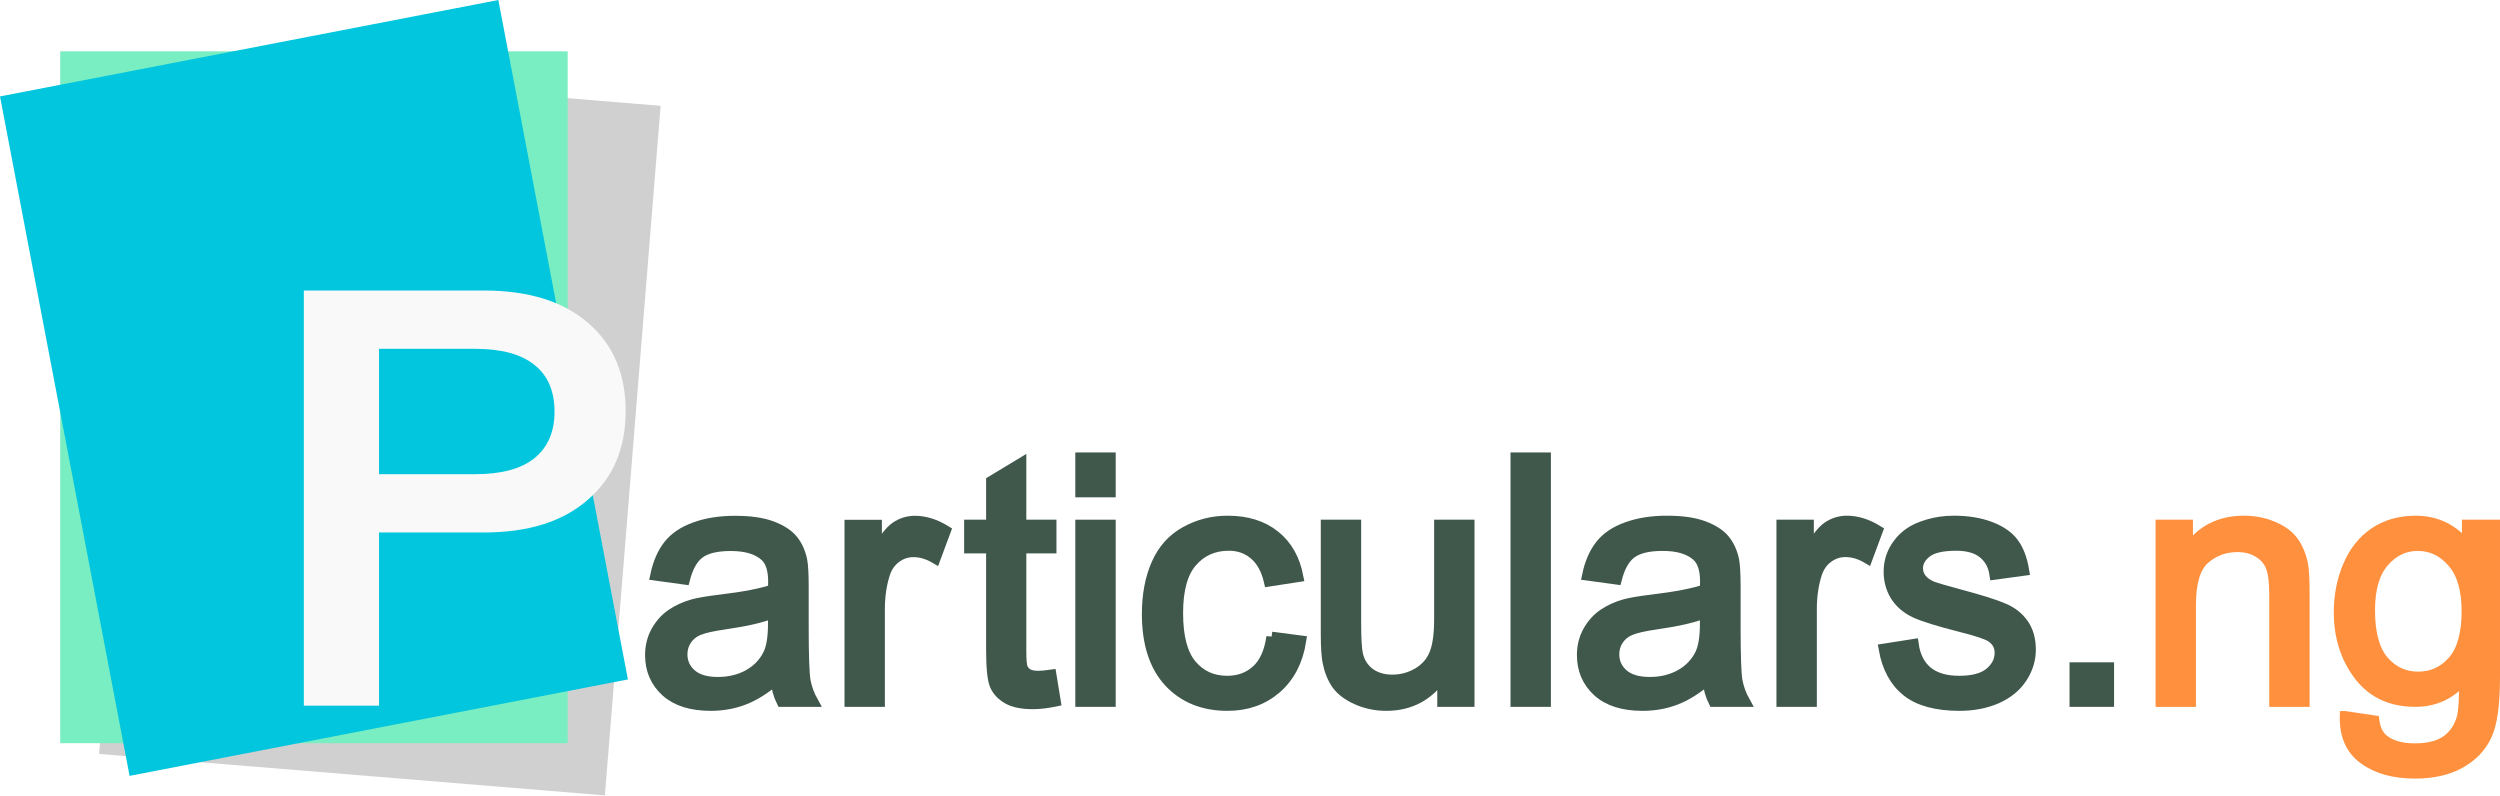
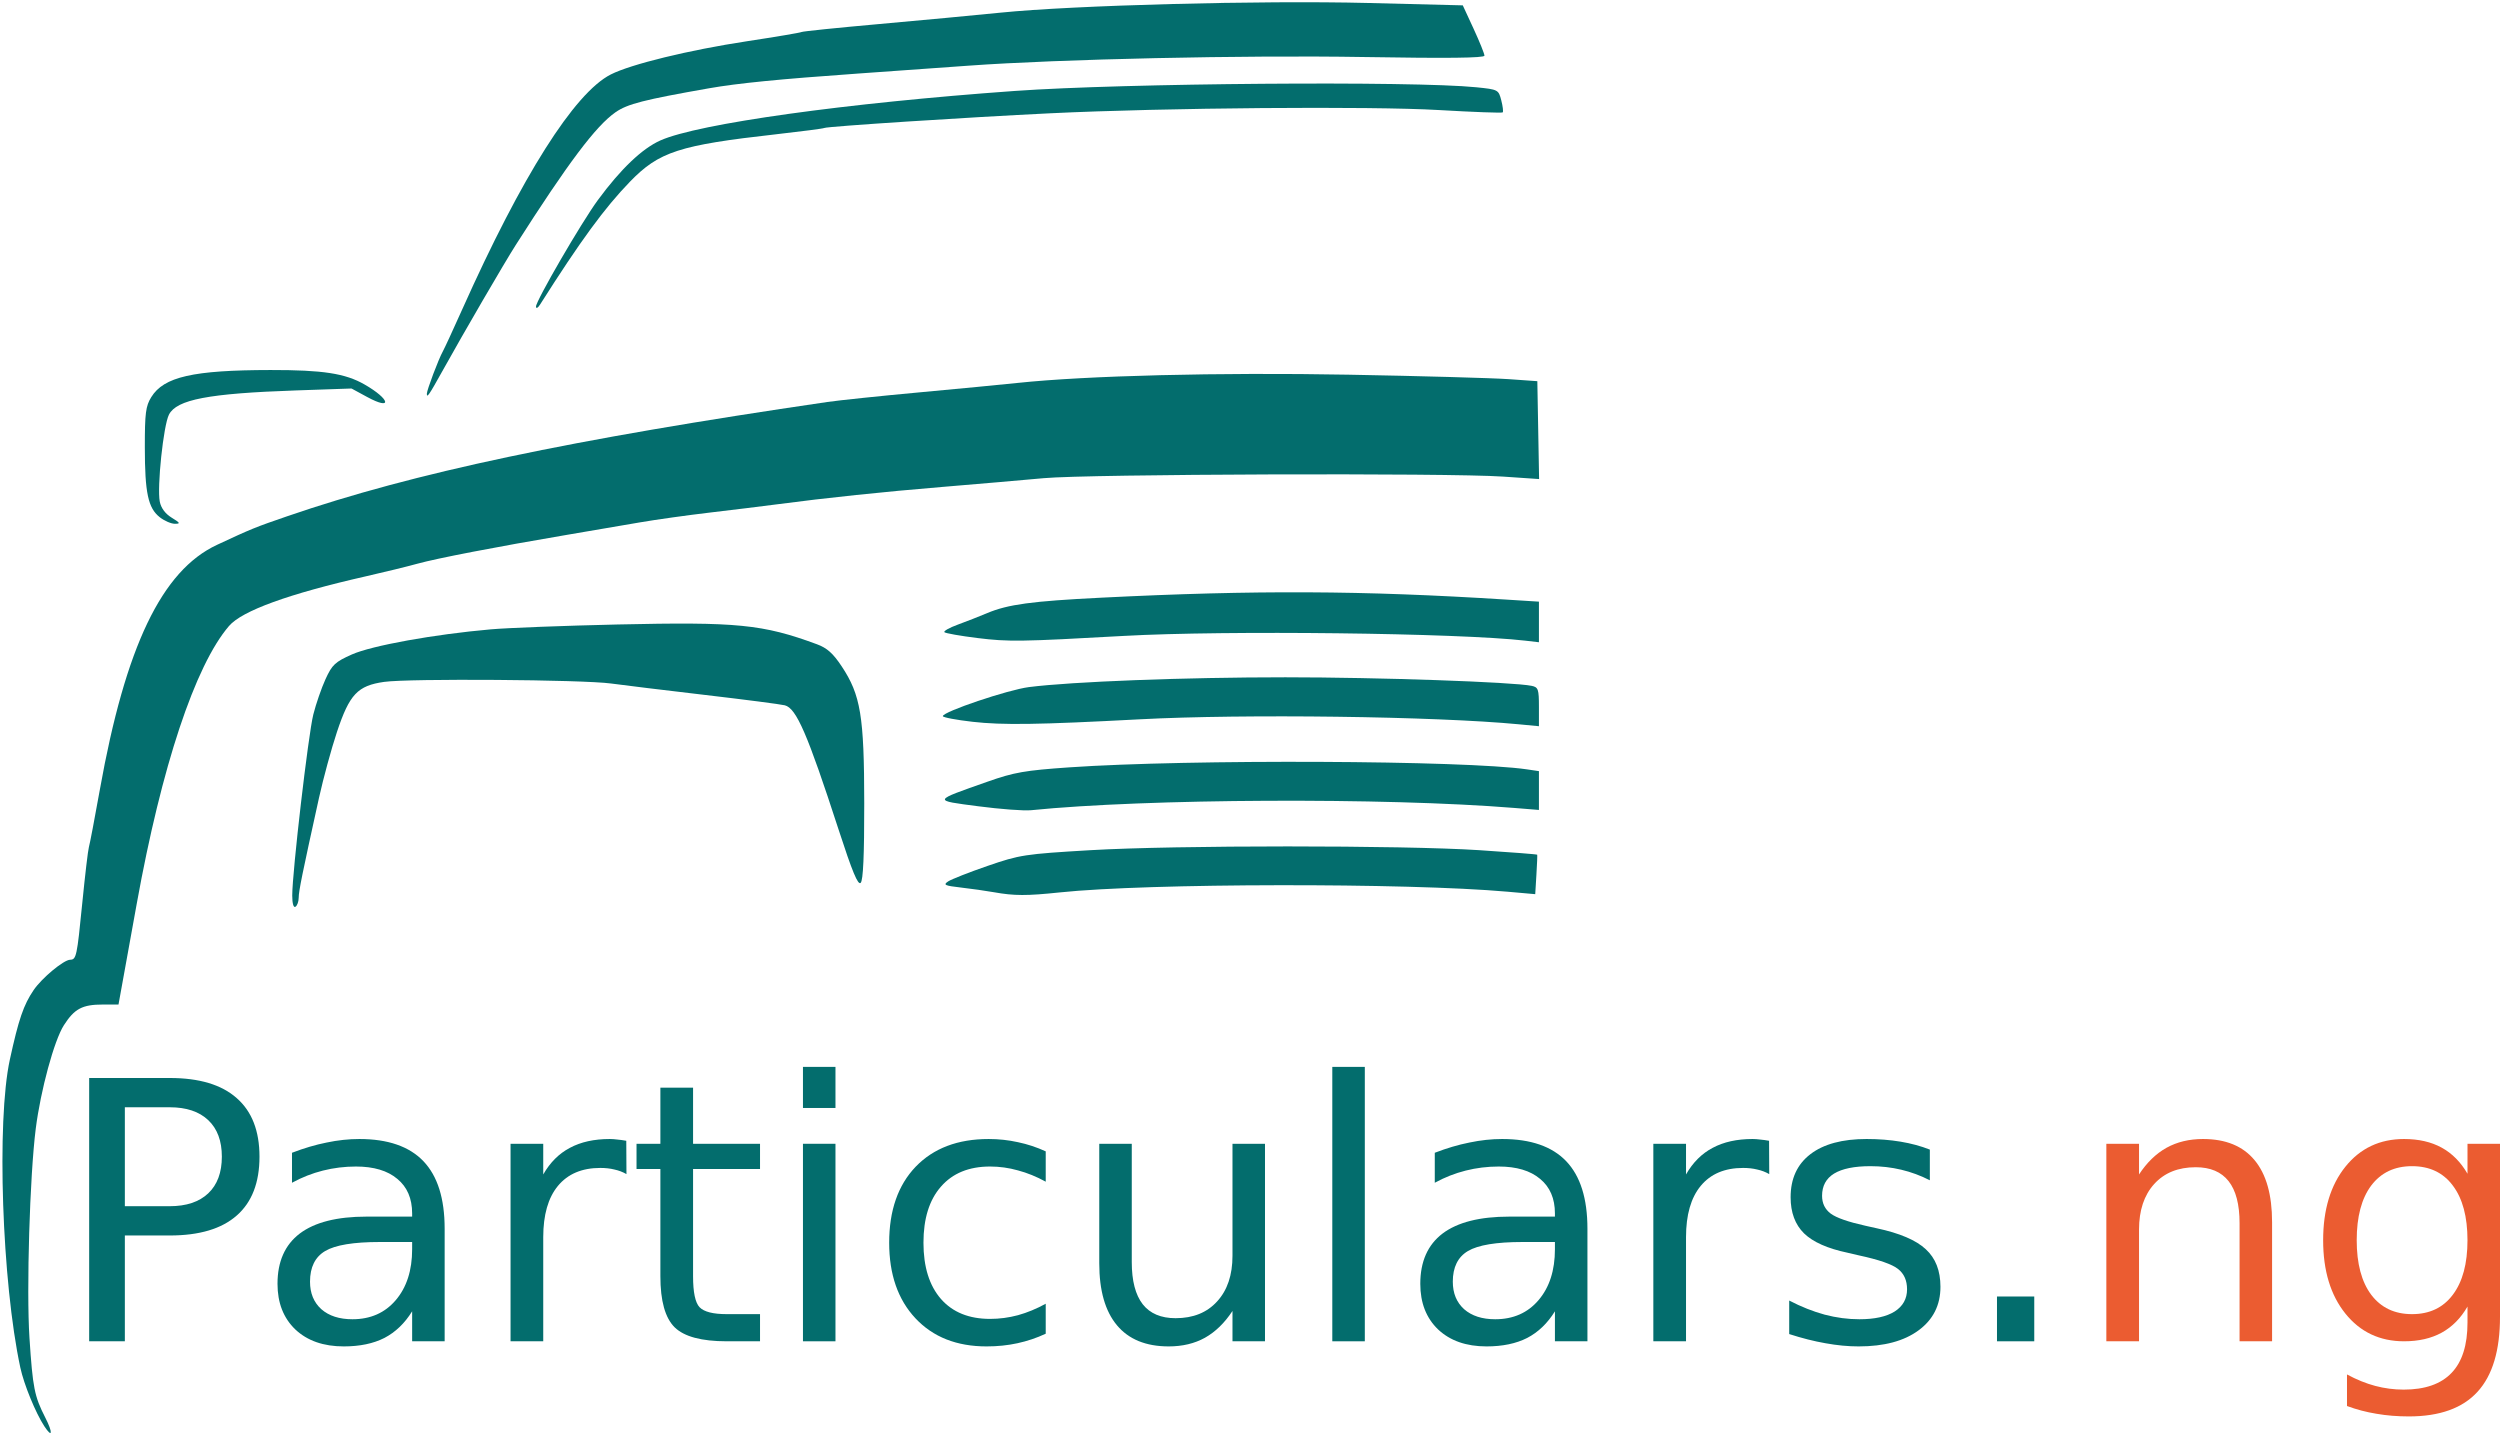
- <svg xmlns="http://www.w3.org/2000/svg" xmlns:xlink="http://www.w3.org/1999/xlink" id="062a65d4-6310-416e-8fb8-777315adf84b" data-name="Layer 1" width="1439.397" height="457.957" viewBox="0 0 1439.397 457.957" version="1.1">
-   <defs id="defs1481">
-     <linearGradient id="7db19e5e-7cc3-41df-8a16-c81cf46c1195" x1="758.38" y1="801.59" x2="758.38" y2="131.56" gradientTransform="rotate(4.65,1291.924,-1733.373)" gradientUnits="userSpaceOnUse">
-       <stop offset="0" stop-color="gray" stop-opacity="0.25" id="stop1463" />
-       <stop offset="0.54" stop-color="gray" stop-opacity="0.12" id="stop1465" />
-       <stop offset="1" stop-color="gray" stop-opacity="0.1" id="stop1467" />
-     </linearGradient>
-     <linearGradient id="87908c47-1c47-4a2f-b745-20cb7009bb75" x1="685.97" y1="797.2" x2="685.97" y2="126.94" gradientTransform="rotate(-10.87,147.5152,1302.021)" xlink:href="#7db19e5e-7cc3-41df-8a16-c81cf46c1195" />
-     <linearGradient id="f482b758-09b8-4320-b57c-ecd1bdf3658e" x1="517.93" y1="719.46" x2="517.93" y2="49.68" xlink:href="#7db19e5e-7cc3-41df-8a16-c81cf46c1195" gradientTransform="matrix(1.33851,0,0,1.33851,15.35632,0)" />
-     <linearGradient id="720977dd-28dd-4cd1-b9d4-02f8d793e7ce" x1="553.48" y1="380.79" x2="559.93" y2="535.01" gradientTransform="matrix(-1.33851,0.0133851,-0.0133851,-1.33851,1461.884,834.0657)" gradientUnits="userSpaceOnUse">
-       <stop offset="0" stop-opacity="0.12" id="stop1472" />
-       <stop offset="0.55" stop-opacity="0.09" id="stop1474" />
-       <stop offset="1" stop-opacity="0.02" id="stop1476" />
-     </linearGradient>
-     <linearGradient id="e8979000-d63e-4fe0-8af1-0dfdd65d3420" x1="356.17" y1="639.4" x2="356.17" y2="574" xlink:href="#7db19e5e-7cc3-41df-8a16-c81cf46c1195" gradientTransform="matrix(1.33851,0,0,1.33851,15.35632,-630.1495)" />
-     <linearGradient id="3889af47-bc7c-4009-b8ee-af9d60c73d61" x1="296" y1="675.66" x2="296" y2="478.3" xlink:href="#7db19e5e-7cc3-41df-8a16-c81cf46c1195" gradientTransform="translate(103.3019,-65)" />
-     <linearGradient gradientUnits="userSpaceOnUse" y2="513.71" x2="654.16" y1="770.88" x1="654.16" id="acc8b6a5-9f39-4130-a42e-d6ce30e2b206" gradientTransform="translate(1377.424,71.99365)">
-       <stop id="stop1940" stop-opacity="0.25" stop-color="gray" offset="0" />
-       <stop id="stop1942" stop-opacity="0.12" stop-color="gray" offset="0.54" />
-       <stop id="stop1944" stop-opacity="0.1" stop-color="gray" offset="1" />
-     </linearGradient>
-     <linearGradient gradientTransform="matrix(1.33851,0,0,1.33851,15.35632,0)" xlink:href="#7db19e5e-7cc3-41df-8a16-c81cf46c1195" y2="574" x2="356.17" y1="639.4" x1="356.17" id="e8979000-d63e-4fe0-8af1-0dfdd65d3420-8" />
+ <svg xmlns="http://www.w3.org/2000/svg" width="659.151" height="383" viewBox="0 0 659.151 383" version="1.1" id="svg14">
+   <defs id="defs6">
+     <style id="style4">
+       .cls-1 {
+         font-size: 59.074px;
+         text-anchor: end;
+         fill: #036d6d;
+         font-family: Caviar Dreams;
+       }
+ 
+       .cls-2 {
+         fill: #eb5c31;
+       }
+     </style>
+     <style id="style4-5">
+       .cls-1 {
+         font-size: 59.074px;
+         text-anchor: end;
+         fill: #036d6d;
+         font-family: Caviar Dreams;
+       }
+ 
+       .cls-2 {
+         fill: #eb5c31;
+       }
+     </style>
  </defs>
-   <g id="g6069">
-     <g id="g6044">
-       <path id="polygon1485-7" d="M 89.159,37.041 380.36,60.92 348.267,457.957 57.066,434.078 Z" style="fill:#d0d0d0;fill-opacity:1;stroke:none;stroke-width:1.777;stroke-miterlimit:4;stroke-dasharray:none;stroke-opacity:1" />
-       <path id="rect1493-9" d="m 34.68,29.547 h 292.165 V 427.898 H 34.68 Z" style="fill:#79eec3;fill-opacity:1;stroke:none;stroke-width:1.777;stroke-miterlimit:4;stroke-dasharray:none;stroke-opacity:1" />
-       <path id="polygon1489-1" d="M -4.12e-6,55.514 286.919,0 361.524,391.196 74.605,446.71 Z" style="fill:#02c6dd;fill-opacity:1;stroke:none;stroke-width:1.777;stroke-miterlimit:4;stroke-dasharray:none;stroke-opacity:1" />
-     </g>
-     <g id="g6039">
-       <g id="text5828" style="font-style:normal;font-variant:normal;font-weight:bold;font-stretch:normal;font-size:335.682px;line-height:1.25;font-family:Muli;-inkscape-font-specification:'Muli Bold';letter-spacing:0px;word-spacing:0px;fill:#f9f9f9;fill-opacity:1;stroke:none;stroke-width:12.588" aria-label="P" transform="translate(-193.1675,-1178.437)">
-         <path id="path5879" style="font-style:normal;font-variant:normal;font-weight:bold;font-stretch:normal;font-family:Muli;-inkscape-font-specification:'Muli Bold';fill:#f9f9f9;stroke-width:12.588" d="m 368.094,1345.707 h 103.726 q 38.603,0 60.087,18.798 21.484,18.462 21.484,50.688 0,32.225 -21.819,51.024 -21.484,18.798 -59.751,18.798 h -60.423 v 99.698 h -43.303 z m 98.691,105.74 q 22.491,0 33.904,-9.063 11.749,-9.399 11.749,-26.855 0,-17.791 -11.413,-26.855 -11.413,-9.399 -34.24,-9.399 h -55.388 v 72.172 z" />
+   <g id="g1047">
+     <g id="g1020">
+       <g aria-label="Particulars.ng" transform="scale(1.00093,0.9990708)" style="font-size:95.316px;font-family:'Caviar Dreams';text-anchor:end;fill:#036d6d;stroke-width:1.613" id="Particulars.ng">
+         <path d="m 32.888,292.215 v 26.109 h 11.821 q 6.562,0 10.146,-3.397 3.584,-3.397 3.584,-9.681 0,-6.236 -3.584,-9.634 -3.584,-3.397 -10.146,-3.397 z m -9.401,-7.726 h 21.223 q 11.682,0 17.639,5.306 6.004,5.259 6.004,15.452 0,10.286 -6.004,15.545 -5.957,5.259 -17.639,5.259 H 32.888 v 27.925 h -9.401 z" style="stroke-width:1.613" id="path821" />
+         <path d="m 100.047,327.772 q -10.379,0 -14.381,2.374 -4.003,2.374 -4.003,8.098 0,4.561 2.979,7.26 3.025,2.653 8.191,2.653 7.121,0 11.403,-5.026 4.328,-5.073 4.328,-13.45 v -1.908 z m 17.081,-3.537 v 29.74 h -8.564 v -7.912 q -2.932,4.747 -7.307,7.028 -4.375,2.234 -10.704,2.234 -8.005,0 -12.752,-4.468 -4.701,-4.514 -4.701,-12.054 0,-8.796 5.864,-13.264 5.911,-4.468 17.592,-4.468 h 12.008 v -0.838 q 0,-5.911 -3.909,-9.122 -3.863,-3.258 -10.891,-3.258 -4.468,0 -8.703,1.07 -4.235,1.07 -8.145,3.211 v -7.912 q 4.701,-1.815 9.122,-2.699 4.421,-0.931 8.61,-0.931 11.309,0 16.894,5.864 5.585,5.864 5.585,17.779 z" style="stroke-width:1.613" id="path823" />
+         <path d="m 165.018,309.854 q -1.443,-0.838 -3.165,-1.21 -1.675,-0.419 -3.723,-0.419 -7.26,0 -11.17,4.747 -3.863,4.701 -3.863,13.543 v 27.459 h -8.61 v -52.126 h 8.61 v 8.098 q 2.699,-4.747 7.028,-7.028 4.328,-2.327 10.518,-2.327 0.884,0 1.955,0.14 1.07,0.093 2.374,0.326 z" style="stroke-width:1.613" id="path825" />
+         <path d="m 182.564,287.049 v 14.8 h 17.639 v 6.655 H 182.564 v 28.297 q 0,6.376 1.722,8.191 1.769,1.815 7.121,1.815 h 8.796 v 7.167 h -8.796 q -9.913,0 -13.683,-3.677 -3.77,-3.723 -3.77,-13.497 v -28.297 h -6.283 v -6.655 h 6.283 v -14.8 z" style="stroke-width:1.613" id="path827" />
+         <path d="m 211.512,301.849 h 8.564 v 52.126 h -8.564 z m 0,-20.292 h 8.564 v 10.844 h -8.564 z" style="stroke-width:1.613" id="path829" />
+         <path d="m 275.46,303.85 v 8.005 q -3.63,-2.001 -7.307,-2.979 -3.63,-1.024 -7.353,-1.024 -8.331,0 -12.938,5.306 -4.608,5.259 -4.608,14.8 0,9.541 4.608,14.847 4.608,5.259 12.938,5.259 3.723,0 7.353,-0.977 3.677,-1.024 7.307,-3.025 v 7.912 q -3.584,1.675 -7.447,2.513 -3.816,0.838 -8.145,0.838 -11.775,0 -18.709,-7.4 -6.935,-7.4 -6.935,-19.966 0,-12.752 6.981,-20.059 7.028,-7.307 19.221,-7.307 3.956,0 7.726,0.838 3.77,0.791 7.307,2.42 z" style="stroke-width:1.613" id="path831" />
+         <path d="m 289.562,333.404 v -31.555 h 8.564 v 31.229 q 0,7.4 2.886,11.123 2.886,3.677 8.657,3.677 6.935,0 10.937,-4.421 4.049,-4.421 4.049,-12.054 v -29.553 h 8.564 v 52.126 h -8.564 v -8.005 q -3.118,4.747 -7.26,7.074 -4.096,2.28 -9.541,2.28 -8.982,0 -13.636,-5.585 -4.654,-5.585 -4.654,-16.336 z M 311.11,300.592 Z" style="stroke-width:1.613" id="path833" />
+         <path d="m 350.949,281.557 h 8.564 v 72.418 h -8.564 z" style="stroke-width:1.613" id="path835" />
+         <path d="m 401.074,327.772 q -10.379,0 -14.381,2.374 -4.003,2.374 -4.003,8.098 0,4.561 2.979,7.26 3.025,2.653 8.191,2.653 7.121,0 11.403,-5.026 4.328,-5.073 4.328,-13.45 v -1.908 z m 17.081,-3.537 v 29.74 h -8.564 v -7.912 q -2.932,4.747 -7.307,7.028 -4.375,2.234 -10.704,2.234 -8.005,0 -12.752,-4.468 -4.701,-4.514 -4.701,-12.054 0,-8.796 5.864,-13.264 5.911,-4.468 17.592,-4.468 h 12.008 v -0.838 q 0,-5.911 -3.909,-9.122 -3.863,-3.258 -10.891,-3.258 -4.468,0 -8.703,1.07 -4.235,1.07 -8.145,3.211 v -7.912 q 4.701,-1.815 9.122,-2.699 4.421,-0.931 8.61,-0.931 11.309,0 16.894,5.864 5.585,5.864 5.585,17.779 z" style="stroke-width:1.613" id="path837" />
+         <path d="m 466.045,309.854 q -1.443,-0.838 -3.165,-1.21 -1.675,-0.419 -3.723,-0.419 -7.26,0 -11.17,4.747 -3.863,4.701 -3.863,13.543 v 27.459 h -8.61 v -52.126 h 8.61 v 8.098 q 2.699,-4.747 7.028,-7.028 4.328,-2.327 10.518,-2.327 0.884,0 1.955,0.14 1.07,0.093 2.374,0.326 z" style="stroke-width:1.613" id="path839" />
+         <path d="m 508.351,303.385 v 8.098 q -3.63,-1.862 -7.54,-2.792 -3.909,-0.931 -8.098,-0.931 -6.376,0 -9.587,1.955 -3.165,1.955 -3.165,5.864 0,2.979 2.281,4.701 2.28,1.675 9.169,3.211 l 2.932,0.652 q 9.122,1.955 12.938,5.538 3.863,3.537 3.863,9.913 0,7.26 -5.771,11.496 -5.725,4.235 -15.777,4.235 -4.189,0 -8.75,-0.838 -4.514,-0.791 -9.541,-2.42 v -8.843 q 4.747,2.467 9.355,3.723 4.608,1.21 9.122,1.21 6.05,0 9.308,-2.048 3.258,-2.094 3.258,-5.864 0,-3.491 -2.374,-5.352 -2.327,-1.862 -10.286,-3.584 l -2.979,-0.698 q -7.959,-1.675 -11.496,-5.12 -3.537,-3.491 -3.537,-9.541 0,-7.353 5.213,-11.356 5.213,-4.003 14.8,-4.003 4.747,0 8.936,0.698 4.189,0.698 7.726,2.094 z" style="stroke-width:1.613" id="path841" />
+         <path d="m 526.036,342.154 h 9.82 v 11.821 h -9.82 z" style="stroke-width:1.613" id="path843" />
+         <path d="m 598.5,322.513 v 31.462 h -8.564 v -31.182 q 0,-7.4 -2.886,-11.077 -2.886,-3.677 -8.657,-3.677 -6.935,0 -10.937,4.421 -4.003,4.421 -4.003,12.054 v 29.46 h -8.61 v -52.126 h 8.61 v 8.098 q 3.072,-4.701 7.214,-7.028 4.189,-2.327 9.634,-2.327 8.982,0 13.59,5.585 4.608,5.538 4.608,16.336 z" style="fill:#eb5c31;stroke-width:1.613" id="path845" />
+         <path d="m 649.975,327.307 q 0,-9.308 -3.863,-14.428 -3.816,-5.12 -10.751,-5.12 -6.888,0 -10.751,5.12 -3.816,5.12 -3.816,14.428 0,9.262 3.816,14.381 3.863,5.12 10.751,5.12 6.935,0 10.751,-5.12 3.863,-5.12 3.863,-14.381 z m 8.564,20.199 q 0,13.311 -5.911,19.78 -5.911,6.516 -18.104,6.516 -4.514,0 -8.517,-0.698 -4.003,-0.652 -7.772,-2.048 v -8.331 q 3.77,2.048 7.447,3.025 3.677,0.977 7.493,0.977 8.424,0 12.613,-4.421 4.189,-4.375 4.189,-13.264 v -4.235 q -2.653,4.608 -6.795,6.888 -4.142,2.28 -9.913,2.28 -9.587,0 -15.452,-7.307 -5.864,-7.307 -5.864,-19.361 0,-12.101 5.864,-19.408 5.864,-7.307 15.452,-7.307 5.771,0 9.913,2.281 4.142,2.28 6.795,6.888 v -7.912 h 8.564 z" style="fill:#eb5c31;stroke-width:1.613" id="path847" />
      </g>
-       <g id="text5832" style="font-style:normal;font-variant:normal;font-weight:normal;font-stretch:normal;font-size:196.239px;line-height:1.25;font-family:Arial;-inkscape-font-specification:Arial;letter-spacing:0px;word-spacing:0px;fill:#40574c;fill-opacity:1;stroke:#40574c;stroke-width:6;stroke-miterlimit:4;stroke-dasharray:none;stroke-opacity:1" aria-label="ticulars." transform="translate(-193.1675,-1178.437)">
-         <path id="path5882" style="fill:#40574c;fill-opacity:1;stroke:#40574c;stroke-width:6;stroke-miterlimit:4;stroke-dasharray:none;stroke-opacity:1" d="m 798.424,1566.986 2.491,15.235 q -7.282,1.533 -13.031,1.533 -9.39,0 -14.565,-2.97 -5.174,-2.97 -7.282,-7.761 -2.108,-4.887 -2.108,-20.41 v -58.546 h -12.648 v -13.415 h 12.648 v -25.201 l 17.152,-10.348 v 35.549 h 17.343 v 13.415 h -17.343 v 59.504 q 0,7.378 0.862,9.486 0.958,2.108 2.97,3.354 2.108,1.246 5.941,1.246 2.875,0 7.57,-0.671 z" />
-         <path id="path5884" style="fill:#40574c;fill-opacity:1;stroke:#40574c;stroke-width:6;stroke-miterlimit:4;stroke-dasharray:none;stroke-opacity:1" d="m 815.288,1461.776 v -19.835 h 17.248 v 19.835 z m 0,120.637 v -101.76 h 17.248 v 101.76 z" />
-         <path id="path5886" style="fill:#40574c;fill-opacity:1;stroke:#40574c;stroke-width:6;stroke-miterlimit:4;stroke-dasharray:none;stroke-opacity:1" d="m 925.289,1545.139 16.96,2.204 q -2.779,17.535 -14.277,27.5 -11.403,9.869 -28.075,9.869 -20.889,0 -33.633,-13.606 -12.648,-13.702 -12.648,-39.19 0,-16.481 5.462,-28.842 5.462,-12.361 16.577,-18.493 11.211,-6.228 24.338,-6.228 16.577,0 27.117,8.432 10.54,8.336 13.511,23.763 l -16.768,2.587 q -2.396,-10.253 -8.528,-15.427 -6.037,-5.174 -14.66,-5.174 -13.031,0 -21.176,9.39 -8.145,9.294 -8.145,29.512 0,20.505 7.857,29.8 7.857,9.294 20.505,9.294 10.157,0 16.96,-6.228 6.803,-6.228 8.624,-19.164 z" />
-         <path id="path5888" style="fill:#40574c;fill-opacity:1;stroke:#40574c;stroke-width:6;stroke-miterlimit:4;stroke-dasharray:none;stroke-opacity:1" d="m 1023.696,1582.413 v -14.948 q -11.882,17.247 -32.291,17.247 -9.007,0 -16.864,-3.45 -7.761,-3.45 -11.594,-8.624 -3.737,-5.27 -5.27,-12.84 -1.054,-5.079 -1.054,-16.098 v -63.049 h 17.248 v 56.438 q 0,13.511 1.054,18.206 1.629,6.803 6.899,10.732 5.27,3.833 13.031,3.833 7.761,0 14.565,-3.929 6.803,-4.024 9.582,-10.828 2.875,-6.899 2.875,-19.93 v -54.521 h 17.248 v 101.76 z" />
-         <path id="path5890" style="fill:#40574c;fill-opacity:1;stroke:#40574c;stroke-width:6;stroke-miterlimit:4;stroke-dasharray:none;stroke-opacity:1" d="m 1065.857,1582.413 v -140.472 h 17.247 v 140.472 z" />
-         <path id="path5892" style="fill:#40574c;fill-opacity:1;stroke:#40574c;stroke-width:6;stroke-miterlimit:4;stroke-dasharray:none;stroke-opacity:1" d="m 1176.337,1569.861 q -9.582,8.145 -18.493,11.498 -8.815,3.354 -18.972,3.354 -16.768,0 -25.776,-8.145 -9.007,-8.241 -9.007,-20.985 0,-7.474 3.354,-13.606 3.45,-6.228 8.911,-9.965 5.558,-3.737 12.457,-5.653 5.079,-1.341 15.331,-2.587 20.889,-2.491 30.758,-5.941 0.096,-3.545 0.096,-4.504 0,-10.54 -4.887,-14.852 -6.612,-5.845 -19.643,-5.845 -12.169,0 -18.014,4.312 -5.749,4.216 -8.528,15.044 l -16.864,-2.3 q 2.3,-10.828 7.57,-17.439 5.27,-6.707 15.235,-10.253 9.965,-3.641 23.093,-3.641 13.031,0 21.176,3.066 8.145,3.066 11.977,7.761 3.833,4.599 5.366,11.69 0.862,4.408 0.862,15.906 v 22.997 q 0,24.051 1.054,30.471 1.15,6.324 4.408,12.169 h -18.014 q -2.683,-5.366 -3.45,-12.552 z m -1.437,-38.52 q -9.39,3.833 -28.171,6.516 -10.636,1.533 -15.044,3.45 -4.408,1.916 -6.803,5.653 -2.396,3.641 -2.396,8.145 0,6.899 5.174,11.498 5.27,4.599 15.331,4.599 9.965,0 17.727,-4.312 7.761,-4.408 11.402,-11.977 2.779,-5.845 2.779,-17.248 z" />
-         <path id="path5894" style="fill:#40574c;fill-opacity:1;stroke:#40574c;stroke-width:6;stroke-miterlimit:4;stroke-dasharray:none;stroke-opacity:1" d="m 1218.976,1582.413 v -101.76 h 15.523 v 15.427 q 5.941,-10.828 10.923,-14.277 5.079,-3.45 11.115,-3.45 8.72,0 17.727,5.558 l -5.941,16.002 q -6.324,-3.737 -12.648,-3.737 -5.653,0 -10.157,3.45 -4.504,3.354 -6.42,9.39 -2.874,9.199 -2.874,20.122 v 53.276 z" />
-         <path id="path5896" style="fill:#40574c;fill-opacity:1;stroke:#40574c;stroke-width:6;stroke-miterlimit:4;stroke-dasharray:none;stroke-opacity:1" d="m 1277.81,1552.038 17.056,-2.683 q 1.437,10.253 7.953,15.714 6.612,5.462 18.397,5.462 11.882,0 17.631,-4.791 5.749,-4.887 5.749,-11.402 0,-5.845 -5.078,-9.199 -3.545,-2.3 -17.631,-5.845 -18.972,-4.791 -26.35,-8.241 -7.282,-3.545 -11.115,-9.678 -3.737,-6.228 -3.737,-13.702 0,-6.803 3.066,-12.552 3.162,-5.845 8.528,-9.678 4.024,-2.97 10.923,-4.983 6.995,-2.108 14.948,-2.108 11.977,0 20.985,3.45 9.103,3.45 13.415,9.39 4.312,5.845 5.941,15.714 l -16.864,2.3 q -1.15,-7.857 -6.707,-12.265 -5.462,-4.408 -15.523,-4.408 -11.882,0 -16.96,3.929 -5.078,3.929 -5.078,9.199 0,3.354 2.108,6.037 2.108,2.779 6.612,4.599 2.587,0.958 15.235,4.408 18.302,4.887 25.488,8.049 7.282,3.066 11.402,9.007 4.12,5.941 4.12,14.756 0,8.624 -5.079,16.289 -4.983,7.57 -14.469,11.786 -9.486,4.12 -21.464,4.12 -19.835,0 -30.279,-8.241 -10.348,-8.241 -13.223,-24.434 z" />
-         <path id="path5898" style="fill:#40574c;fill-opacity:1;stroke:#40574c;stroke-width:6;stroke-miterlimit:4;stroke-dasharray:none;stroke-opacity:1" d="m 1387.715,1582.413 v -19.643 h 19.643 v 19.643 z" />
-       </g>
-       <g id="text5836" style="font-style:normal;font-variant:normal;font-weight:normal;font-stretch:normal;font-size:196.133px;line-height:1.25;font-family:Arial;-inkscape-font-specification:Arial;letter-spacing:0px;word-spacing:0px;fill:#40574c;fill-opacity:1;stroke:#40574c;stroke-width:6;stroke-miterlimit:4;stroke-dasharray:none;stroke-opacity:1" aria-label="ar" transform="translate(-193.1675,-1178.437)">
-         <path id="path5901" d="m 639.786,1569.868 q -9.577,8.14 -18.483,11.492 -8.811,3.352 -18.962,3.352 -16.759,0 -25.762,-8.14 -9.002,-8.236 -9.002,-20.973 0,-7.47 3.352,-13.599 3.448,-6.225 8.906,-9.96 5.555,-3.735 12.45,-5.65 5.076,-1.341 15.323,-2.586 20.877,-2.49 30.742,-5.938 0.096,-3.543 0.096,-4.501 0,-10.534 -4.884,-14.844 -6.608,-5.842 -19.632,-5.842 -12.163,0 -18.004,4.31 -5.746,4.214 -8.523,15.036 l -16.855,-2.298 q 2.298,-10.822 7.566,-17.43 5.267,-6.704 15.227,-10.247 9.96,-3.639 23.08,-3.639 13.024,0 21.165,3.065 8.14,3.064 11.971,7.757 3.831,4.597 5.363,11.684 0.862,4.405 0.862,15.898 v 22.984 q 0,24.038 1.053,30.454 1.149,6.321 4.405,12.163 h -18.004 q -2.682,-5.363 -3.448,-12.546 z m -1.437,-38.499 q -9.385,3.831 -28.156,6.512 -10.63,1.532 -15.036,3.448 -4.405,1.915 -6.8,5.65 -2.394,3.639 -2.394,8.14 0,6.895 5.171,11.492 5.267,4.597 15.323,4.597 9.96,0 17.717,-4.31 7.757,-4.405 11.396,-11.971 2.777,-5.842 2.777,-17.238 z" />
-         <path id="path5903" d="m 682.403,1582.414 v -101.706 h 15.514 v 15.419 q 5.938,-10.822 10.918,-14.27 5.076,-3.448 11.109,-3.448 8.715,0 17.717,5.554 l -5.938,15.993 q -6.321,-3.735 -12.641,-3.735 -5.65,0 -10.151,3.448 -4.501,3.352 -6.416,9.385 -2.873,9.194 -2.873,20.111 v 53.247 z" />
-       </g>
-       <g id="text5832-5" style="font-style:normal;font-variant:normal;font-weight:normal;font-stretch:normal;font-size:196.239px;line-height:1.25;font-family:Arial;-inkscape-font-specification:Arial;letter-spacing:0px;word-spacing:0px;fill:#fe903e;fill-opacity:1;stroke:#fe903e;stroke-width:6;stroke-miterlimit:4;stroke-dasharray:none;stroke-opacity:1" aria-label="ng" transform="translate(-193.1675,-1178.437)">
-         <path id="path5906" style="fill:#fe903e;fill-opacity:1;stroke:#fe903e;stroke-width:6;stroke-miterlimit:4;stroke-dasharray:none;stroke-opacity:1" d="m 1437.254,1582.413 v -101.76 h 15.523 v 14.469 q 11.211,-16.768 32.387,-16.768 9.199,0 16.864,3.354 7.761,3.258 11.594,8.624 3.833,5.366 5.366,12.744 0.958,4.791 0.958,16.768 v 62.57 h -17.248 v -61.9 q 0,-10.54 -2.012,-15.714 -2.012,-5.27 -7.186,-8.336 -5.079,-3.162 -11.977,-3.162 -11.019,0 -19.068,6.995 -7.953,6.995 -7.953,26.542 v 55.575 z" />
-         <path id="path5908" style="fill:#fe903e;fill-opacity:1;stroke:#fe903e;stroke-width:6;stroke-miterlimit:4;stroke-dasharray:none;stroke-opacity:1" d="m 1543.326,1590.845 16.768,2.491 q 1.054,7.761 5.845,11.307 6.42,4.791 17.535,4.791 11.977,0 18.493,-4.791 6.516,-4.791 8.815,-13.415 1.341,-5.27 1.246,-22.134 -11.307,13.319 -28.171,13.319 -20.985,0 -32.483,-15.139 -11.498,-15.139 -11.498,-36.316 0,-14.565 5.27,-26.83 5.27,-12.361 15.235,-19.068 10.061,-6.707 23.572,-6.707 18.014,0 29.704,14.565 v -12.265 h 15.906 v 87.963 q 0,23.763 -4.887,33.633 -4.791,9.965 -15.331,15.714 -10.444,5.749 -25.776,5.749 -18.206,0 -29.417,-8.241 -11.211,-8.145 -10.828,-24.626 z m 14.277,-61.133 q 0,20.026 7.953,29.225 7.953,9.199 19.93,9.199 11.882,0 19.93,-9.103 8.049,-9.199 8.049,-28.746 0,-18.685 -8.336,-28.171 -8.241,-9.486 -19.93,-9.486 -11.498,0 -19.547,9.39 -8.049,9.294 -8.049,27.692 z" />
-       </g>
+       <path style="opacity:1;fill:#036d6d;fill-opacity:1;fill-rule:nonzero;stroke:none;stroke-width:0.639;stroke-linecap:round;stroke-linejoin:miter;stroke-miterlimit:4;stroke-dasharray:none;stroke-opacity:1;paint-order:markers fill stroke" d="M 11.686,376.038 C 9.386,372.527 6.307,365.007 5.358,360.581 0.514,337.994 -0.93,295.555 2.595,279.378 c 2.313,-10.613 3.615,-14.419 6.274,-18.332 2.153,-3.168 7.913,-7.96 9.617,-7.999 1.64,-0.038 1.808,-0.817 3.2,-14.874 0.733,-7.402 1.52,-14.067 1.75,-14.812 0.229,-0.745 1.534,-7.59 2.899,-15.21 6.755,-37.705 16.33,-57.704 30.876,-64.494 9.088,-4.242 10.031,-4.626 18.574,-7.562 33.318,-11.452 74.618,-20.187 142.382,-30.112 3.021,-0.442 13.858,-1.575 24.082,-2.517 10.224,-0.942 21.928,-2.067 26.008,-2.5 18.133,-1.925 53.274,-2.802 87.221,-2.177 19.055,0.351 38.067,0.88 42.25,1.175 l 7.605,0.538 0.233,12.903 0.233,12.903 -9.528,-0.65 c -14.559,-0.993 -109.344,-0.668 -121.068,0.416 -5.577,0.515 -17.555,1.55 -26.617,2.3 -15.878,1.313 -30.61,2.863 -43.94,4.623 -3.486,0.46 -11.281,1.418 -17.322,2.128 -6.042,0.71 -14.407,1.882 -18.59,2.604 -4.183,0.722 -12.928,2.216 -19.435,3.32 -18.354,3.113 -34.19,6.172 -39.292,7.59 -2.556,0.71 -8.64,2.199 -13.52,3.308 -20.401,4.636 -32.663,9.087 -36.113,13.107 -8.928,10.402 -17.774,37.029 -24.313,73.183 -1.093,6.042 -2.624,14.502 -3.402,18.801 l -1.415,7.816 H 27.147 c -5.442,0 -7.52,1.102 -10.311,5.47 -2.554,3.997 -6.125,17.133 -7.408,27.253 -1.576,12.429 -2.482,42.569 -1.659,55.157 0.863,13.189 1.303,15.411 4.164,21.02 2.065,4.047 1.901,5.563 -0.247,2.286 z" id="path925" />
+       <path style="opacity:1;fill:#036d6d;fill-opacity:1;fill-rule:nonzero;stroke:none;stroke-width:0.639;stroke-linecap:round;stroke-linejoin:miter;stroke-miterlimit:4;stroke-dasharray:none;stroke-opacity:1;paint-order:markers fill stroke" d="m 77.052,236.097 c 0,-6.121 4.229,-42.439 5.556,-47.716 0.701,-2.788 2.153,-6.989 3.227,-9.335 1.73,-3.78 2.518,-4.517 6.935,-6.488 5.237,-2.336 21.738,-5.318 36.671,-6.628 4.415,-0.387 19.435,-0.962 33.377,-1.278 31.624,-0.716 38.258,-0.059 52.553,5.204 2.684,0.988 4.271,2.4 6.543,5.824 5.017,7.558 5.932,13.111 5.952,36.106 0.012,13.788 -0.281,20.324 -0.938,20.982 -0.71,0.71 -2.21,-2.907 -5.851,-14.112 -8.175,-25.158 -11.108,-31.931 -14.158,-32.696 -1.106,-0.278 -10.531,-1.502 -20.943,-2.72 -10.412,-1.218 -21.593,-2.58 -24.847,-3.025 -7.529,-1.031 -53.327,-1.358 -59.847,-0.428 -7.004,1 -9.134,3.264 -12.452,13.24 -1.469,4.415 -3.593,12.21 -4.721,17.322 -4.444,20.139 -5.345,24.575 -5.356,26.356 -0.006,1.018 -0.391,2.086 -0.856,2.374 -0.511,0.316 -0.845,-0.862 -0.845,-2.984 z" id="path927" />
+       <path style="opacity:1;fill:#036d6d;fill-opacity:1;fill-rule:nonzero;stroke:none;stroke-width:0.639;stroke-linecap:round;stroke-linejoin:miter;stroke-miterlimit:4;stroke-dasharray:none;stroke-opacity:1;paint-order:markers fill stroke" d="m 257.717,168.225 c -4.505,-0.559 -8.426,-1.25 -8.713,-1.537 -0.287,-0.287 1.308,-1.189 3.544,-2.004 2.236,-0.816 5.69,-2.17 7.677,-3.008 5.51,-2.327 11.744,-3.173 30.188,-4.095 40.563,-2.029 68.785,-1.896 106.681,0.503 l 8.661,0.548 v 5.352 5.352 l -3.591,-0.417 c -17.391,-2.02 -79.18,-2.752 -105.836,-1.255 -27.164,1.526 -30.442,1.574 -38.611,0.561 z" id="path929" />
+       <path style="opacity:1;fill:#036d6d;fill-opacity:1;fill-rule:nonzero;stroke:none;stroke-width:0.639;stroke-linecap:round;stroke-linejoin:miter;stroke-miterlimit:4;stroke-dasharray:none;stroke-opacity:1;paint-order:markers fill stroke" d="m 256.402,190.306 c -4.299,-0.489 -7.816,-1.159 -7.816,-1.488 0,-1.159 17.155,-6.947 22.699,-7.659 11.213,-1.439 41.182,-2.584 67.631,-2.584 24.443,0 60.086,1.239 64.938,2.257 1.719,0.361 1.901,0.891 1.901,5.52 v 5.121 l -5.281,-0.504 c -22.015,-2.103 -72.547,-2.77 -99.921,-1.318 -26.893,1.426 -36.169,1.564 -44.151,0.656 z" id="path931" />
+       <path style="opacity:1;fill:#036d6d;fill-opacity:1;fill-rule:nonzero;stroke:none;stroke-width:0.639;stroke-linecap:round;stroke-linejoin:miter;stroke-miterlimit:4;stroke-dasharray:none;stroke-opacity:1;paint-order:markers fill stroke" d="m 257.919,212.581 c -12.056,-1.586 -12.152,-1.335 2.497,-6.497 6.976,-2.458 9.798,-2.951 21.547,-3.766 31.325,-2.172 104.468,-1.85 120.623,0.532 l 3.169,0.467 v 5.117 5.117 l -6.549,-0.532 c -34.038,-2.763 -97.013,-2.464 -127.383,0.604 -1.859,0.188 -8.116,-0.282 -13.905,-1.043 z" id="path933" />
+       <path style="opacity:1;fill:#036d6d;fill-opacity:1;fill-rule:nonzero;stroke:none;stroke-width:0.639;stroke-linecap:round;stroke-linejoin:miter;stroke-miterlimit:4;stroke-dasharray:none;stroke-opacity:1;paint-order:markers fill stroke" d="m 262.106,235.254 c -2.091,-0.374 -6.028,-0.934 -8.747,-1.245 -4.295,-0.49 -4.739,-0.701 -3.38,-1.609 0.861,-0.575 5.557,-2.422 10.437,-4.104 8.447,-2.913 9.744,-3.111 27.04,-4.134 22.431,-1.326 82.188,-1.327 102.6,-0.002 8.328,0.541 15.188,1.077 15.244,1.192 0.056,0.115 -0.039,2.503 -0.21,5.307 l -0.311,5.099 -7.328,-0.652 c -26.557,-2.364 -94.831,-2.258 -117.998,0.184 -8.758,0.923 -12.024,0.916 -17.347,-0.036 z" id="path935" />
+       <path style="opacity:1;fill:#036d6d;fill-opacity:1;fill-rule:nonzero;stroke:none;stroke-width:0.639;stroke-linecap:round;stroke-linejoin:miter;stroke-miterlimit:4;stroke-dasharray:none;stroke-opacity:1;paint-order:markers fill stroke" d="m 112.542,103.811 c 5.2e-4,-0.961 3.091,-9.153 4.203,-11.141 0.45,-0.805 2.775,-5.836 5.165,-11.181 15.699,-35.095 29.523,-56.954 39.112,-61.846 5.303,-2.705 20.577,-6.433 35.932,-8.77 7.621,-1.16 14.091,-2.254 14.378,-2.431 0.287,-0.178 9.452,-1.12 20.367,-2.094 10.914,-0.974 25.358,-2.329 32.097,-3.011 19.354,-1.958 68.618,-3.257 96.811,-2.552 l 25.07,0.627 2.857,6.183 c 1.571,3.401 2.857,6.585 2.857,7.077 0,0.623 -9.687,0.733 -31.899,0.362 -31.333,-0.523 -80.186,0.548 -104.146,2.283 -6.274,0.454 -19.393,1.39 -29.152,2.08 -20.76,1.467 -31.682,2.547 -39.292,3.888 -17.202,3.029 -21.445,4.116 -24.597,6.3 -5.163,3.578 -12.553,13.407 -26.317,35.004 -3.07,4.816 -13.697,23.083 -19.395,33.336 -3.495,6.289 -4.051,7.097 -4.051,5.886 z" id="path937" />
+       <path style="opacity:1;fill:#036d6d;fill-opacity:1;fill-rule:nonzero;stroke:none;stroke-width:0.639;stroke-linecap:round;stroke-linejoin:miter;stroke-miterlimit:4;stroke-dasharray:none;stroke-opacity:1;paint-order:markers fill stroke" d="m 141.321,80.835 c -0.067,-1.441 12.007,-22.228 16.306,-28.076 6.049,-8.227 11.695,-13.607 16.527,-15.748 9.971,-4.418 48.914,-9.85 93.445,-13.034 28.666,-2.05 105.044,-2.658 121.628,-0.968 5.773,0.588 5.874,0.641 6.597,3.436 0.404,1.561 0.577,2.995 0.386,3.187 -0.191,0.191 -7.723,-0.084 -16.737,-0.612 -18.175,-1.064 -72.254,-0.616 -102.579,0.85 -21.896,1.059 -58.909,3.466 -59.57,3.875 -0.254,0.157 -5.967,0.903 -12.696,1.659 -25.557,2.869 -30.867,4.592 -38.528,12.5 -6.703,6.919 -13.045,15.586 -23.722,32.42 -0.578,0.911 -1.028,1.128 -1.056,0.51 z" id="path939" />
+       <path style="opacity:1;fill:#036d6d;fill-opacity:1;fill-rule:nonzero;stroke:none;stroke-width:0.639;stroke-linecap:round;stroke-linejoin:miter;stroke-miterlimit:4;stroke-dasharray:none;stroke-opacity:1;paint-order:markers fill stroke" d="m 42.127,136.375 c -3.083,-2.425 -3.935,-6.416 -3.941,-18.452 -0.004,-9.02 0.23,-10.843 1.699,-13.219 3.315,-5.363 11.027,-7.117 31.421,-7.144 13.829,-0.019 19.718,0.888 24.825,3.821 6.779,3.893 7.403,6.939 0.674,3.288 l -4.121,-2.236 -14.787,0.512 c -22.914,0.793 -31.291,2.393 -33.346,6.368 -1.461,2.825 -3.184,19.157 -2.422,22.964 0.339,1.693 1.453,3.188 3.147,4.221 2.241,1.366 2.363,1.6 0.836,1.603 -0.983,0.002 -2.776,-0.775 -3.985,-1.725 z" id="path941" />
    </g>
  </g>
</svg>
